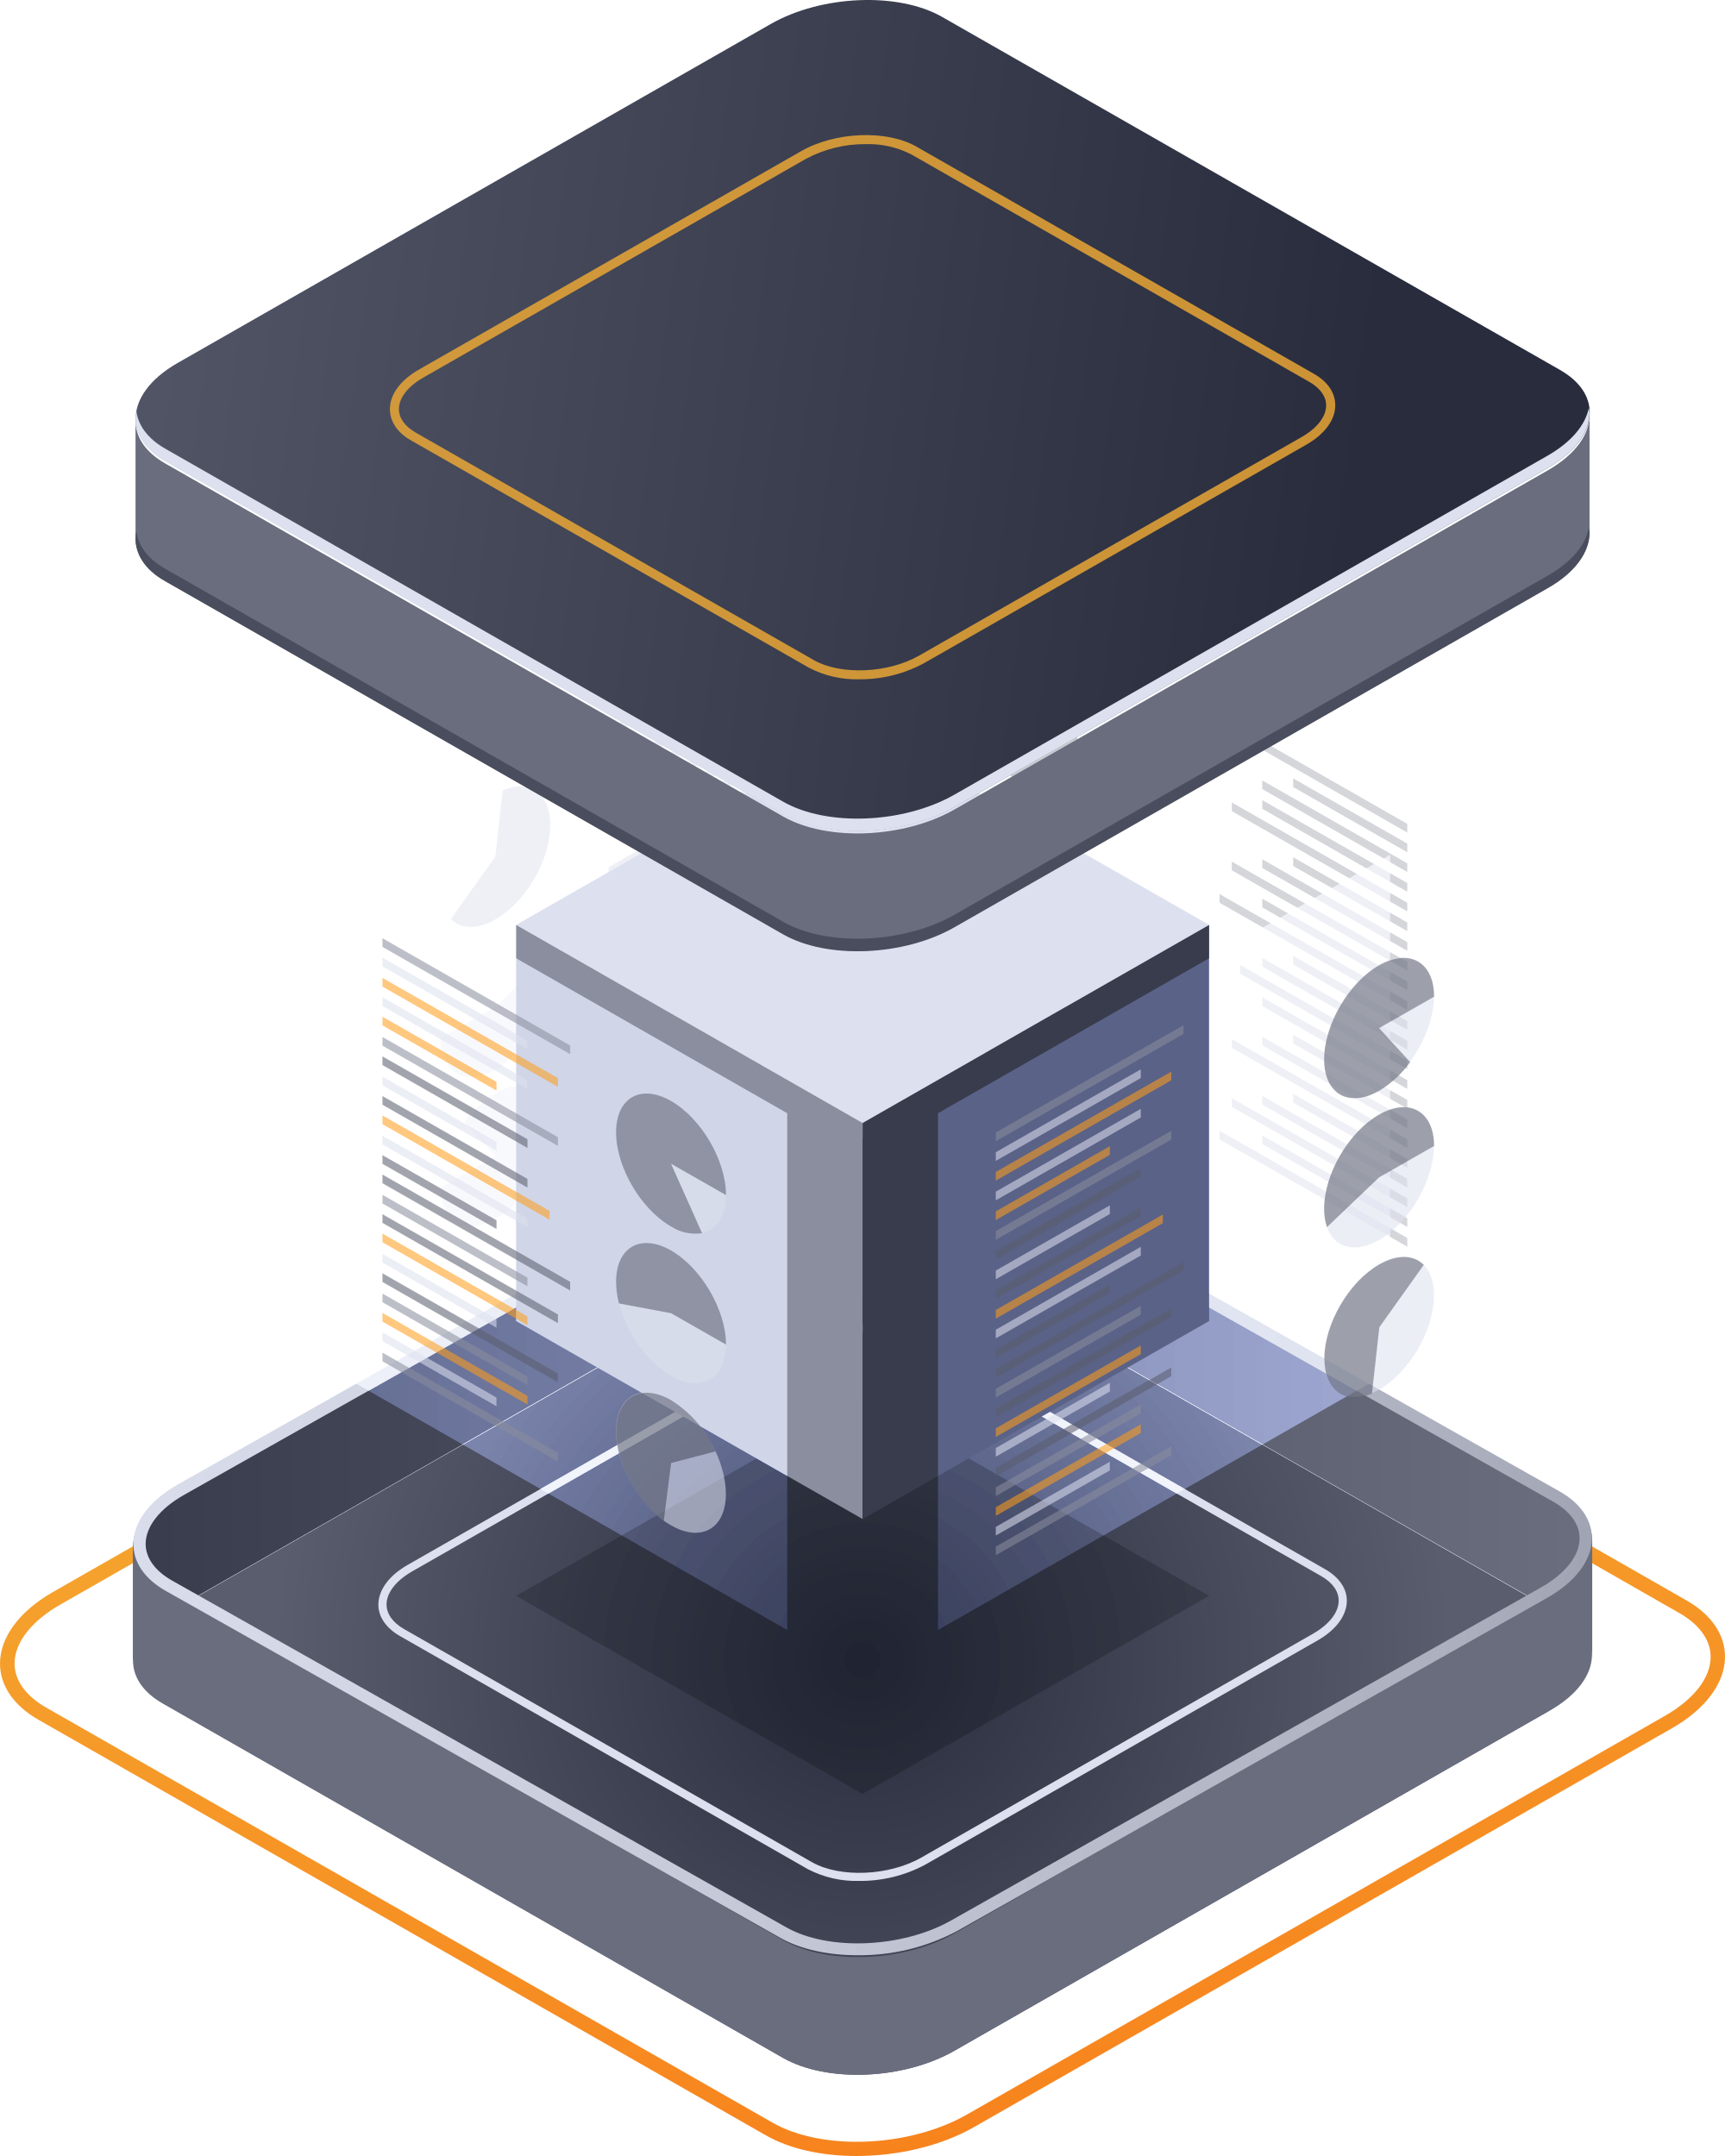
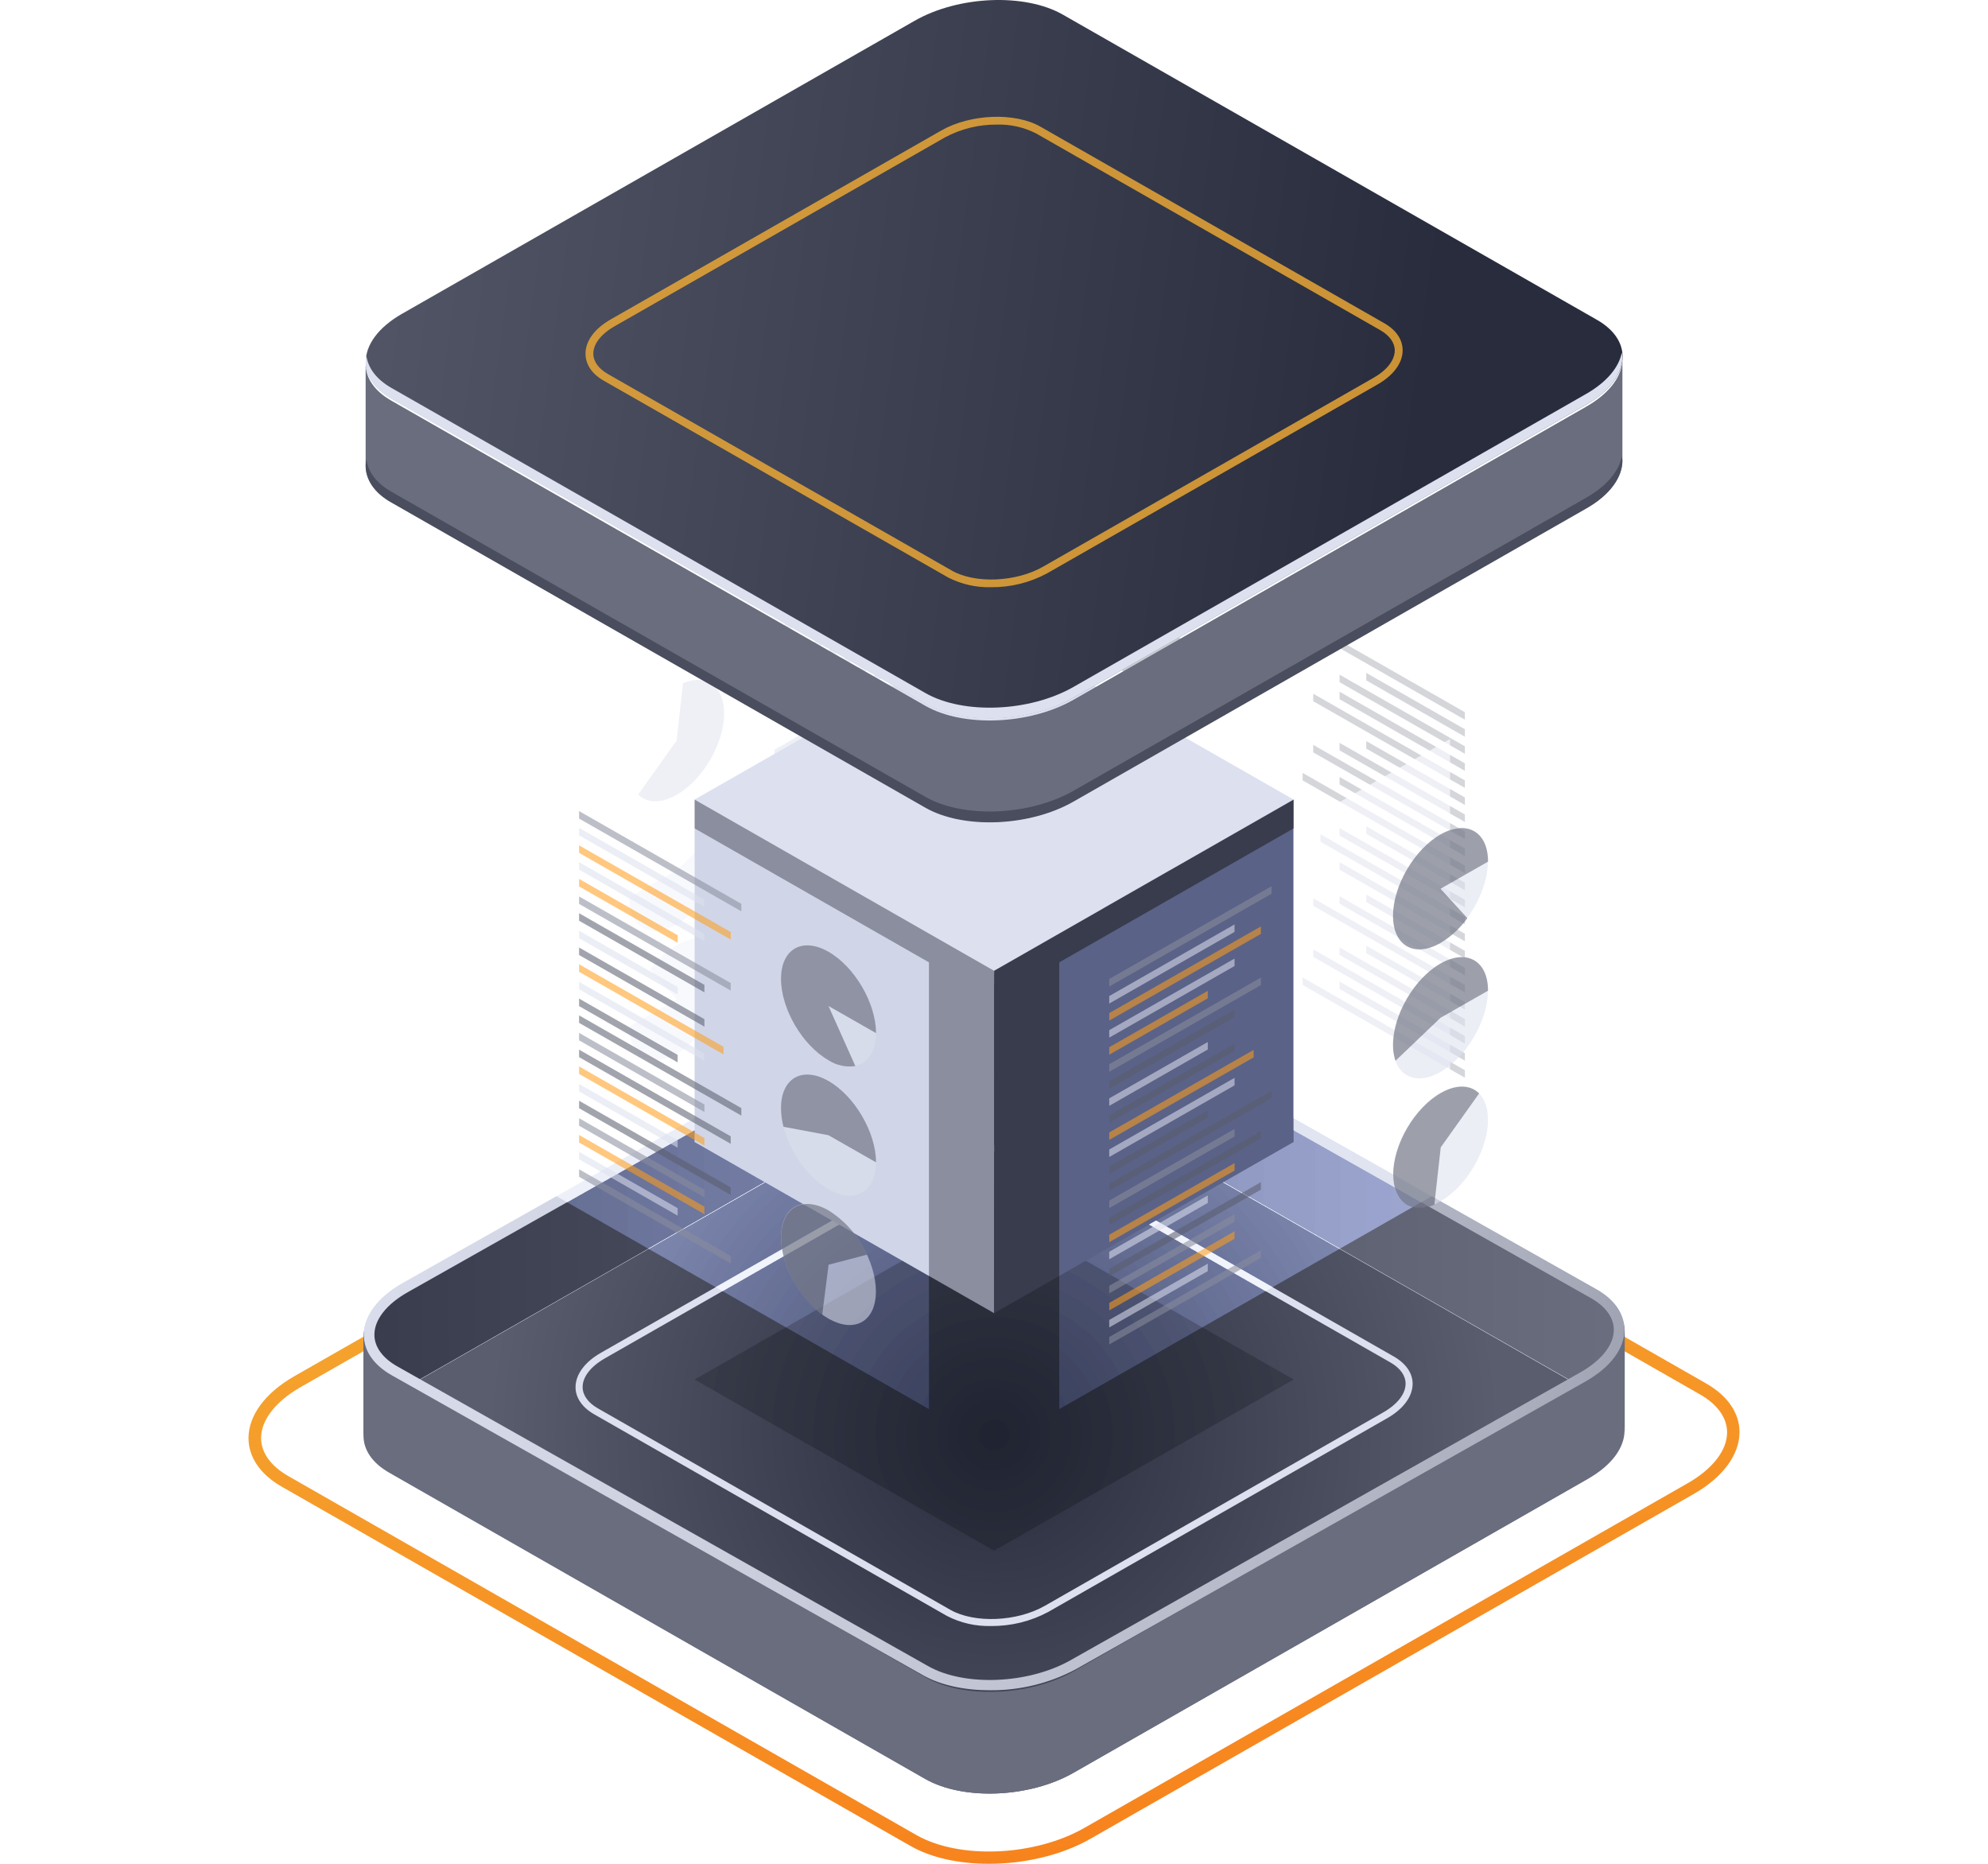
- <svg xmlns="http://www.w3.org/2000/svg" width="160" height="200" viewBox="0 0 160 200" fill="none">
+ <svg xmlns="http://www.w3.org/2000/svg" width="160" height="150" viewBox="0 0 160 200" fill="none">
  <path d="M72.647 190.891L15.413 158.169C11.342 155.845 11.851 151.781 16.554 149.094L71.501 117.686C76.204 115.004 83.308 114.708 87.379 117.036L144.613 149.749C148.679 152.077 148.17 156.136 143.472 158.823L88.52 190.232C83.822 192.928 76.714 193.219 72.647 190.891Z" fill="url(#paint0_radial_59_171516)" />
  <path d="M79.695 174.483C78.046 174.53 76.411 174.158 74.948 173.401L37.104 151.771C35.81 151.029 35.095 149.991 35.095 148.861C35.095 147.503 36.075 146.145 37.858 145.141L74.194 124.373C77.403 122.54 82.282 122.346 85.07 123.942L122.919 145.572C124.212 146.315 124.923 147.357 124.923 148.482C124.923 149.845 123.943 151.198 122.165 152.202L85.829 172.97C83.947 173.981 81.837 174.502 79.695 174.483ZM75.326 172.752C77.912 174.207 82.449 174.032 85.447 172.32L121.787 151.552C123.296 150.684 124.168 149.569 124.168 148.482C124.168 147.609 123.59 146.799 122.542 146.203L84.692 124.567C82.111 123.112 77.569 123.287 74.571 124.999L38.236 145.766C36.722 146.635 35.855 147.755 35.855 148.836C35.855 149.709 36.433 150.519 37.481 151.121L75.326 172.752Z" fill="#DCE0EF" />
  <path d="M79.451 200C76.282 200 73.254 199.365 70.996 198.06L3.576 159.537C1.269 158.223 0 156.365 0 154.318C0 151.893 1.793 149.468 4.899 147.689L69.629 110.693C75.341 107.424 84.037 107.08 89.009 109.927L156.429 148.46C158.731 149.774 160 151.632 160 153.683C160 156.108 158.207 158.533 155.101 160.308L90.371 197.303C87.26 199.088 83.253 200 79.451 200ZM71.672 196.915C76.272 199.544 84.355 199.2 89.695 196.149L154.43 159.168C157.124 157.626 158.668 155.633 158.668 153.702C158.668 152.151 157.639 150.705 155.772 149.638L88.353 111.101C83.753 108.477 75.665 108.816 70.325 111.872L5.595 148.848C2.9 150.39 1.352 152.383 1.352 154.318C1.352 155.87 2.386 157.311 4.252 158.383L71.672 196.915Z" fill="url(#paint1_linear_59_171516)" />
  <path d="M16.265 149.226L71.462 117.677C76.185 114.981 83.322 114.685 87.413 117.023L144.922 149.886C146.774 150.943 147.685 152.359 147.685 153.843V142.931C147.685 141.447 146.774 140.021 144.922 138.968L87.433 106.11C83.342 103.772 76.204 104.068 71.482 106.765L16.265 138.314C13.684 139.769 12.346 141.68 12.346 143.469V154.386C12.361 152.592 13.684 150.705 16.265 149.226Z" fill="url(#paint2_linear_59_171516)" />
  <path d="M143.76 147.768L88.583 179.322C83.861 182.018 76.723 182.309 72.637 179.977L15.099 147.113C13.247 146.056 12.341 144.64 12.341 143.156V154.068C12.341 155.552 13.247 156.978 15.099 158.026L72.593 190.889C76.679 193.227 83.817 192.931 88.539 190.234L143.741 158.685C146.322 157.23 147.66 155.319 147.66 153.525V142.613C147.665 144.407 146.342 146.294 143.76 147.768Z" fill="url(#paint3_linear_59_171516)" />
  <path d="M79.538 181.377C76.858 181.377 74.296 180.849 72.386 179.767L15.391 147.588C13.431 146.487 12.368 144.935 12.368 143.223C12.368 141.2 13.882 139.183 16.523 137.689L71.249 106.79C76.079 104.06 83.433 103.773 87.631 106.15L144.631 138.334C146.59 139.43 147.653 140.982 147.653 142.699C147.653 144.726 146.135 146.739 143.494 148.233L88.768 179.132C85.931 180.638 82.757 181.41 79.538 181.377ZM72.959 178.802C76.849 180.994 83.683 180.708 88.199 178.162L142.926 147.263C145.204 145.973 146.512 144.309 146.512 142.694C146.512 141.399 145.64 140.192 144.062 139.299L87.063 107.115C83.173 104.923 76.334 105.209 71.822 107.755L17.096 138.659C14.818 139.944 13.51 141.608 13.51 143.223C13.51 144.523 14.382 145.725 15.959 146.618L72.959 178.802Z" fill="url(#paint4_linear_59_171516)" />
  <g style="mix-blend-mode:overlay">
    <path d="M82.984 50.788L124.925 74.761V122.702L82.984 98.729V50.788Z" fill="#CCD0DF" />
  </g>
  <g opacity="0.5">
    <g opacity="0.75">
      <path opacity="0.75" d="M55.305 106.7L72.716 96.748V97.553L55.305 107.505V106.7Z" fill="#696D7E" />
      <path opacity="0.75" d="M59.268 102.557L72.716 94.87V95.675L59.268 103.362V102.557Z" fill="#696D7E" />
      <path opacity="0.75" d="M56.441 102.372L72.715 93.07V93.875L56.441 103.177V102.372Z" fill="#696D7E" />
      <path opacity="0.75" d="M59.268 98.956L72.716 91.269V92.074L59.268 99.761V98.956Z" fill="#696D7E" />
      <path opacity="0.75" d="M62.133 95.434L72.715 89.391V90.196L62.133 96.239V95.434Z" fill="#696D7E" />
      <path opacity="0.75" d="M59.268 89.795L72.716 82.108V82.913L59.268 90.6V89.795Z" fill="#696D7E" />
      <path opacity="0.75" d="M57.221 89.086L72.716 80.23V81.035L57.221 89.891V89.086Z" fill="#696D7E" />
      <path opacity="0.75" d="M59.268 86.115L72.716 78.427V79.233L59.268 86.92V86.115Z" fill="#696D7E" />
      <path opacity="0.75" d="M62.133 82.674L72.715 76.627V77.432L62.133 83.48V82.674Z" fill="#696D7E" />
      <path opacity="0.75" d="M56.441 96.89L72.715 87.588V88.393L56.441 97.695V96.89Z" fill="#696D7E" />
      <path opacity="0.75" d="M59.268 93.396L72.716 85.709V86.514L59.268 94.201V93.396Z" fill="#696D7E" />
      <path opacity="0.75" d="M55.305 84.701L72.716 74.749V75.554L55.305 85.506V84.701Z" fill="#696D7E" />
      <path opacity="0.75" d="M59.268 80.636L72.716 72.948V73.754L59.268 81.441V80.636Z" fill="#696D7E" />
      <path opacity="0.75" d="M56.441 80.45L72.715 71.148V71.953L56.441 81.255V80.45Z" fill="#696D7E" />
      <path opacity="0.75" d="M59.268 76.952L72.716 69.27V70.07L59.268 77.757V76.952Z" fill="#696D7E" />
      <path opacity="0.75" d="M62.133 73.514L72.715 67.466V68.272L62.133 74.32V73.514Z" fill="#696D7E" />
      <path opacity="0.75" d="M56.441 74.89L72.715 65.588V66.393L56.441 75.695V74.89Z" fill="#696D7E" />
      <path opacity="0.75" d="M59.268 69.675L72.716 61.988V62.793L59.268 70.48V69.675Z" fill="#696D7E" />
      <path opacity="0.75" d="M62.133 66.153L72.715 60.109V60.915L62.133 66.958V66.153Z" fill="#696D7E" />
      <path opacity="0.75" d="M56.441 67.606L72.715 58.309V59.109L56.441 68.411V67.606Z" fill="#696D7E" />
      <path opacity="0.75" d="M59.268 71.475L72.716 63.788V64.593L59.268 72.28V71.475Z" fill="#696D7E" />
      <path opacity="0.75" d="M62.133 89.957L72.715 83.909V84.714L62.133 90.762V89.957Z" fill="#696D7E" />
      <path opacity="0.75" d="M43.072 104.059C43.843 102.993 44.827 102.095 45.962 101.421C48.774 99.81 51.057 101.115 51.057 104.33C51.057 107.546 48.774 111.46 45.962 113.06C43.15 114.661 40.862 113.361 40.862 110.15L45.962 107.24L43.072 104.059Z" fill="#696D7E" />
      <path opacity="0.75" d="M50.783 88.766C50.967 89.315 51.056 89.891 51.047 90.469C51.047 93.684 48.764 97.598 45.952 99.199C43.14 100.799 40.852 99.499 40.852 96.289L45.952 93.379L50.783 88.766Z" fill="#696D7E" />
      <path opacity="0.75" d="M46.629 73.314C49.123 72.266 51.038 73.605 51.038 76.563C51.038 79.779 48.755 83.693 45.943 85.293C44.248 86.263 42.749 86.176 41.823 85.254L45.943 79.468L46.629 73.314Z" fill="#696D7E" />
    </g>
    <g opacity="0.75">
      <path opacity="0.75" d="M113.12 104.891L130.531 114.839V115.648L113.12 105.696V104.891Z" fill="#696D7E" />
      <path opacity="0.75" d="M117.083 105.327L130.531 113.01V113.815L117.083 106.128V105.327Z" fill="#696D7E" />
      <path opacity="0.75" d="M114.256 101.873L130.531 111.176V111.981L114.256 102.678V101.873Z" fill="#696D7E" />
      <path opacity="0.75" d="M117.083 101.666L130.531 109.353V110.158L117.083 102.471V101.666Z" fill="#696D7E" />
      <path opacity="0.75" d="M119.949 101.474L130.531 107.522V108.327L119.949 102.279V101.474Z" fill="#696D7E" />
      <path opacity="0.75" d="M117.083 92.518L130.531 100.205V101.01L117.083 93.323V92.518Z" fill="#696D7E" />
      <path opacity="0.75" d="M115.035 89.522L130.531 98.378V99.183L115.035 90.327V89.522Z" fill="#696D7E" />
      <path opacity="0.75" d="M117.083 88.862L130.531 96.55V97.355L117.083 89.668V88.862Z" fill="#696D7E" />
      <path opacity="0.75" d="M119.949 88.673L130.531 94.721V95.526L119.949 89.478V88.673Z" fill="#696D7E" />
      <path opacity="0.75" d="M114.256 96.393L130.531 105.695V106.5L114.256 97.198V96.393Z" fill="#696D7E" />
      <path opacity="0.75" d="M117.083 96.176L130.531 103.858V104.663L117.083 96.976V96.176Z" fill="#696D7E" />
      <path opacity="0.75" d="M113.12 82.939L130.531 92.891V93.696L113.12 83.744V82.939Z" fill="#696D7E" />
      <path opacity="0.75" d="M117.083 83.37L130.531 91.057V91.862L117.083 84.175V83.37Z" fill="#696D7E" />
      <path opacity="0.75" d="M114.256 79.929L130.531 89.231V90.036L114.256 80.734V79.929Z" fill="#696D7E" />
      <path opacity="0.75" d="M117.083 79.714L130.531 87.401V88.206L117.083 80.519V79.714Z" fill="#696D7E" />
      <path opacity="0.75" d="M119.949 79.526L130.531 85.574V86.379L119.949 80.331V79.526Z" fill="#696D7E" />
      <path opacity="0.75" d="M114.256 74.441L130.531 83.743V84.544L114.256 75.246V74.441Z" fill="#696D7E" />
      <path opacity="0.75" d="M117.083 72.397L130.531 80.084V80.889L117.083 73.202V72.397Z" fill="#696D7E" />
      <path opacity="0.75" d="M119.949 72.206L130.531 78.254V79.059L119.949 73.011V72.206Z" fill="#696D7E" />
      <path opacity="0.75" d="M114.256 67.124L130.531 76.426V77.231L114.256 67.929V67.124Z" fill="#696D7E" />
      <path opacity="0.75" d="M117.083 74.226L130.531 81.913V82.718L117.083 75.031V74.226Z" fill="#696D7E" />
      <path opacity="0.75" d="M119.949 95.992L130.531 102.035V102.84L119.949 96.797V95.992Z" fill="#696D7E" />
      <path opacity="0.75" d="M98.582 100.948C100.572 99.811 100.571 96.123 98.581 92.711C96.591 89.299 93.365 87.454 91.376 88.591C89.386 89.728 89.387 93.416 91.377 96.828C93.367 100.241 96.593 102.085 98.582 100.948Z" fill="#696D7E" />
      <path opacity="0.75" d="M92.1 88.343C93.106 88.192 94.132 88.415 94.981 88.969C97.793 90.579 100.076 94.493 100.076 97.699C100.076 100.904 97.793 102.219 94.981 100.609C92.169 98.999 89.881 95.085 89.881 91.879L94.981 94.789L92.1 88.343Z" fill="#696D7E" />
      <path opacity="0.75" d="M98.58 87.072C100.569 85.934 100.569 82.246 98.579 78.834C96.589 75.422 93.363 73.578 91.374 74.715C89.384 75.852 89.385 79.54 91.375 82.952C93.365 86.364 96.591 88.209 98.58 87.072Z" fill="#696D7E" />
      <path opacity="0.75" d="M99.811 81.805C99.982 82.46 100.071 83.132 100.076 83.808C100.076 87.024 97.793 88.328 94.981 86.718C92.169 85.108 89.881 81.194 89.881 77.988L94.981 80.898L99.811 81.805Z" fill="#696D7E" />
      <path opacity="0.75" d="M98.582 73.198C100.572 72.061 100.571 68.373 98.581 64.961C96.591 61.548 93.365 59.704 91.376 60.841C89.386 61.978 89.387 65.666 91.377 69.078C93.367 72.491 96.593 74.335 98.582 73.198Z" fill="#696D7E" />
      <path opacity="0.75" d="M95.657 61.602C98.15 63.407 100.066 66.937 100.066 69.905C100.066 73.121 97.783 74.425 94.971 72.815C93.152 71.673 91.718 70.02 90.851 68.067L94.971 66.991L95.657 61.602Z" fill="#696D7E" />
    </g>
  </g>
  <g style="mix-blend-mode:overlay">
    <path d="M35.807 74.761L77.747 50.788V98.729L35.807 122.702V74.761Z" fill="#CCD0DF" />
  </g>
  <g style="mix-blend-mode:multiply" opacity="0.5">
    <path d="M47.873 148.034L80.01 166.406L112.152 148.034L80.01 129.663L47.873 148.034Z" fill="#999999" />
  </g>
  <path d="M112.152 85.8L80.01 104.171L47.873 85.8L80.01 67.433L112.152 85.8Z" fill="#DCE0EF" />
  <path d="M80.01 140.913V104.17L47.873 85.799V122.542L80.01 140.913Z" fill="#8A8E9E" />
  <path d="M80.01 140.913V104.17L112.152 85.799V122.542L80.01 140.913Z" fill="#383C4D" />
  <g style="mix-blend-mode:overlay">
    <path d="M73.019 151.209L31.079 127.235V79.294L73.019 103.267V151.209Z" fill="#CCD0DF" />
  </g>
  <g style="mix-blend-mode:overlay">
    <path d="M128.941 127.235L87.001 151.209V103.267L128.941 79.294V127.235Z" fill="#CCD0DF" />
  </g>
  <path d="M72.637 75.493L15.334 42.756C13.492 41.698 12.586 40.287 12.586 38.808C12.586 37.023 13.903 35.141 16.475 33.672L71.491 2.225C76.199 -0.462 83.312 -0.758 87.388 1.57L144.706 34.322C146.553 35.379 147.454 36.79 147.454 38.27C147.454 40.054 146.136 41.936 143.564 43.41L88.549 74.853C83.826 77.53 76.708 77.821 72.637 75.493Z" fill="url(#paint5_linear_59_171516)" />
  <path d="M143.545 42.27L88.53 73.712C83.827 76.404 76.708 76.695 72.637 74.367L15.319 41.616C13.668 40.67 12.811 39.433 12.645 38.124C12.596 38.357 12.572 38.594 12.571 38.832C12.571 40.311 13.477 41.742 15.319 42.78L72.637 75.531C76.708 77.859 83.827 77.563 88.53 74.876L143.545 43.429C146.117 41.974 147.435 40.078 147.435 38.293C147.422 38.14 147.399 37.988 147.366 37.837C147.067 39.399 145.779 40.99 143.545 42.27Z" fill="#DCE0EF" />
  <path opacity="0.8" d="M79.702 63.013C78.084 63.058 76.482 62.692 75.048 61.95L38.124 40.853C36.846 40.126 36.165 39.093 36.165 37.943C36.165 36.595 37.144 35.256 38.883 34.267L74.323 14.014C77.468 12.214 82.249 12.03 84.983 13.592L121.891 34.689C123.17 35.421 123.851 36.45 123.851 37.599C123.851 38.947 122.871 40.286 121.132 41.27L85.698 61.524C83.86 62.517 81.796 63.029 79.702 63.013ZM80.314 13.369C78.366 13.352 76.446 13.826 74.734 14.746L39.3 35.004C37.83 35.838 37.002 36.91 37.002 37.953C37.002 38.782 37.556 39.553 38.56 40.131L75.474 61.228C77.972 62.654 82.376 62.469 85.272 60.806L120.711 40.553C122.181 39.718 123.004 38.642 123.004 37.604C123.004 36.774 122.45 35.998 121.446 35.426L84.537 14.329C83.234 13.659 81.781 13.329 80.314 13.369Z" fill="url(#paint6_linear_59_171516)" />
  <path d="M143.545 43.644L88.53 75.091C83.827 77.778 76.708 78.069 72.637 75.741L15.319 42.989C13.477 41.937 12.571 40.525 12.571 39.046V49.925C12.571 51.404 13.477 52.835 15.319 53.868L72.637 86.619C76.708 88.947 83.827 88.656 88.53 85.965L143.545 54.522C146.117 53.067 147.435 51.166 147.435 49.381V38.508C147.435 40.312 146.117 42.174 143.545 43.644Z" fill="url(#paint7_linear_59_171516)" />
  <path d="M143.545 53.411L88.53 84.858C83.827 87.545 76.708 87.836 72.637 85.508L15.319 52.756C13.668 51.815 12.811 50.579 12.645 49.269C12.596 49.502 12.571 49.739 12.571 49.977C12.571 51.456 13.477 52.887 15.319 53.92L72.637 86.672C76.708 89 83.827 88.709 88.53 86.017L143.545 54.575C146.117 53.12 147.435 51.219 147.435 49.434C147.421 49.281 147.399 49.129 147.366 48.978C147.067 50.55 145.779 52.136 143.545 53.411Z" fill="#494D5D" />
  <g opacity="0.75">
    <path opacity="0.75" d="M109.776 95.909L92.365 105.861V105.056L109.776 95.104V95.909Z" fill="#8A8E9E" />
    <path opacity="0.75" d="M105.813 100.003L92.365 107.69V106.885L105.813 99.197V100.003Z" fill="#DCE0EF" />
    <path opacity="0.75" d="M108.64 100.216L92.365 109.518V108.713L108.64 99.411V100.216Z" fill="#FF9C1A" />
    <path opacity="0.75" d="M105.813 103.661L92.365 111.348V110.543L105.813 102.861V103.661Z" fill="#DCE0EF" />
    <path opacity="0.75" d="M102.942 107.13L92.365 113.178V112.373L102.942 106.325V107.13Z" fill="#FF9C1A" />
    <path opacity="0.75" d="M105.813 112.805L92.365 120.492V119.687L105.813 112V112.805Z" fill="#595D6E" />
    <path opacity="0.75" d="M107.861 113.466L92.365 122.322V121.517L107.861 112.661V113.466Z" fill="#FF9C1A" />
    <path opacity="0.75" d="M105.813 116.467L92.365 124.154V123.349L105.813 115.661V116.467Z" fill="#DCE0EF" />
    <path opacity="0.75" d="M102.942 119.936L92.365 125.984V125.179L102.942 119.131V119.936Z" fill="#595D6E" />
    <path opacity="0.75" d="M108.64 105.706L92.365 115.008V114.203L108.64 104.901V105.706Z" fill="#8A8E9E" />
    <path opacity="0.75" d="M105.813 109.148L92.365 116.835V116.03L105.813 108.343V109.148Z" fill="#595D6E" />
    <path opacity="0.75" d="M109.776 117.857L92.365 127.809V127.004L109.776 117.052V117.857Z" fill="#595D6E" />
    <path opacity="0.75" d="M105.813 121.951L92.365 129.638V128.833L105.813 121.146V121.951Z" fill="#8A8E9E" />
    <path opacity="0.75" d="M108.64 122.166L92.365 131.468V130.663L108.64 121.361V122.166Z" fill="#595D6E" />
    <path opacity="0.75" d="M105.813 125.613L92.365 133.296V132.496L105.813 124.808V125.613Z" fill="#FF9C1A" />
    <path opacity="0.75" d="M102.942 129.081L92.365 135.129V134.324L102.942 128.276V129.081Z" fill="#DCE0EF" />
    <path opacity="0.75" d="M108.64 127.659L92.365 136.961V136.156L108.64 126.854V127.659Z" fill="#595D6E" />
    <path opacity="0.75" d="M105.813 132.931L92.365 140.619V139.814L105.813 132.126V132.931Z" fill="#FF9C1A" />
    <path opacity="0.75" d="M102.942 136.401L92.365 142.444V141.639L102.942 135.596V136.401Z" fill="#DCE0EF" />
    <path opacity="0.75" d="M108.64 134.976L92.365 144.273V143.473L108.64 134.171V134.976Z" fill="#8A8E9E" />
    <path opacity="0.75" d="M105.813 131.098L92.365 138.785V137.98L105.813 130.293V131.098Z" fill="#8A8E9E" />
    <path opacity="0.75" d="M102.942 112.619L92.365 118.667V117.862L102.942 111.814V112.619Z" fill="#DCE0EF" />
    <path opacity="0.75" d="M131.513 97.393C133.503 93.981 133.504 90.293 131.514 89.156C129.525 88.019 126.299 89.863 124.309 93.275C122.319 96.688 122.319 100.375 124.308 101.512C126.297 102.65 129.523 100.805 131.513 97.393Z" fill="#DCE0EF" />
    <path opacity="0.75" d="M130.797 98.523C130.031 99.597 129.051 100.505 127.916 101.19C125.104 102.795 122.821 101.491 122.821 98.28C122.821 95.07 125.104 91.151 127.916 89.55C130.728 87.95 133.016 89.245 133.016 92.46L127.916 95.37L130.797 98.523Z" fill="#595D6E" />
    <path opacity="0.75" d="M131.511 111.265C133.501 107.852 133.502 104.164 131.512 103.027C129.523 101.89 126.297 103.735 124.307 107.147C122.317 110.559 122.317 114.247 124.306 115.384C126.295 116.521 129.521 114.677 131.511 111.265Z" fill="#DCE0EF" />
    <path opacity="0.75" d="M123.084 113.83C122.9 113.282 122.811 112.706 122.82 112.128C122.82 108.908 125.103 104.998 127.915 103.398C130.727 101.797 133.014 103.092 133.014 106.308L127.915 109.218L123.084 113.83Z" fill="#595D6E" />
    <path opacity="0.75" d="M131.517 125.144C133.507 121.731 133.507 118.043 131.518 116.906C129.528 115.769 126.303 117.614 124.313 121.026C122.323 124.438 122.322 128.126 124.311 129.263C126.301 130.4 129.527 128.556 131.517 125.144Z" fill="#DCE0EF" />
    <path opacity="0.75" d="M127.254 129.276C124.76 130.324 122.844 128.98 122.844 126.027C122.844 122.811 125.127 118.897 127.939 117.297C129.634 116.327 131.134 116.414 132.059 117.335L127.939 123.121L127.254 129.276Z" fill="#595D6E" />
  </g>
  <g opacity="0.75">
    <path opacity="0.75" d="M52.886 97.792L35.475 87.84V87.035L52.886 96.987V97.792Z" fill="#8A8E9E" />
    <path opacity="0.75" d="M48.923 97.327L35.475 89.64V88.835L48.923 96.522V97.327Z" fill="#DCE0EF" />
    <path opacity="0.75" d="M51.749 100.82L35.475 91.518V90.713L51.749 100.015V100.82Z" fill="#FF9C1A" />
    <path opacity="0.75" d="M48.923 101.006L35.475 93.319V92.514L48.923 100.201V101.006Z" fill="#DCE0EF" />
    <path opacity="0.75" d="M46.052 101.167L35.475 95.119V94.314L46.052 100.361V101.167Z" fill="#FF9C1A" />
    <path opacity="0.75" d="M48.923 110.167L35.475 102.48V101.675L48.923 109.362V110.167Z" fill="#595D6E" />
    <path opacity="0.75" d="M50.971 113.141L35.475 104.28V103.475L50.971 112.331V113.141Z" fill="#FF9C1A" />
    <path opacity="0.75" d="M48.923 113.843L35.475 106.156V105.356L48.923 113.038V113.843Z" fill="#DCE0EF" />
    <path opacity="0.75" d="M46.052 114.004L35.475 107.961V107.156L46.052 113.199V114.004Z" fill="#595D6E" />
    <path opacity="0.75" d="M51.749 106.297L35.475 97V96.195L51.749 105.492V106.297Z" fill="#8A8E9E" />
    <path opacity="0.75" d="M48.923 106.488L35.475 98.801V97.996L48.923 105.683V106.488Z" fill="#595D6E" />
    <path opacity="0.75" d="M52.886 119.713L35.475 109.761V108.956L52.886 118.908V119.713Z" fill="#595D6E" />
    <path opacity="0.75" d="M48.923 119.326L35.475 111.639V110.834L48.923 118.521V119.326Z" fill="#8A8E9E" />
    <path opacity="0.75" d="M51.749 122.742L35.475 113.44V112.635L51.749 121.937V122.742Z" fill="#595D6E" />
    <path opacity="0.75" d="M48.923 122.927L35.475 115.24V114.435L48.923 122.122V122.927Z" fill="#FF9C1A" />
    <path opacity="0.75" d="M46.052 123.164L35.475 117.116V116.316L46.052 122.359V123.164Z" fill="#DCE0EF" />
    <path opacity="0.75" d="M51.749 128.224L35.475 118.922V118.117L51.749 127.419V128.224Z" fill="#595D6E" />
    <path opacity="0.75" d="M48.923 130.287L35.475 122.6V121.795L48.923 129.482V130.287Z" fill="#FF9C1A" />
    <path opacity="0.75" d="M46.052 130.449L35.475 124.401V123.596L46.052 129.644V130.449Z" fill="#DCE0EF" />
    <path opacity="0.75" d="M51.749 135.581L35.475 126.279V125.474L51.749 134.776V135.581Z" fill="#8A8E9E" />
    <path opacity="0.75" d="M48.923 128.487L35.475 120.8V119.995L48.923 127.682V128.487Z" fill="#8A8E9E" />
    <path opacity="0.75" d="M46.052 106.727L35.475 100.679V99.874L46.052 105.922V106.727Z" fill="#DCE0EF" />
    <path opacity="0.75" d="M65.841 114.109C67.83 112.972 67.829 109.284 65.839 105.871C63.849 102.459 60.623 100.615 58.634 101.752C56.645 102.889 56.645 106.577 58.635 109.989C60.625 113.401 63.851 115.246 65.841 114.109Z" fill="#DCE0EF" />
    <path opacity="0.75" d="M65.12 114.395C64.114 114.547 63.088 114.324 62.239 113.77C59.427 112.16 57.144 108.246 57.144 105.04C57.144 101.834 59.427 100.52 62.239 102.13C65.051 103.74 67.339 107.654 67.339 110.86L62.239 107.95L65.12 114.395Z" fill="#595D6E" />
    <path opacity="0.75" d="M65.841 127.978C67.83 126.841 67.829 123.153 65.839 119.741C63.849 116.329 60.623 114.484 58.634 115.621C56.645 116.758 56.645 120.446 58.635 123.858C60.625 127.271 63.851 129.115 65.841 127.978Z" fill="#DCE0EF" />
    <path opacity="0.75" d="M57.408 120.911C57.239 120.257 57.15 119.584 57.144 118.908C57.144 115.688 59.427 114.388 62.239 115.998C65.051 117.608 67.339 121.522 67.339 124.728L62.239 121.818L57.408 120.911Z" fill="#595D6E" />
    <path opacity="0.75" d="M65.837 141.851C67.826 140.714 67.826 137.026 65.836 133.614C63.846 130.201 60.62 128.357 58.631 129.494C56.642 130.631 56.642 134.319 58.632 137.731C60.622 141.143 63.848 142.988 65.837 141.851Z" fill="#DCE0EF" />
    <path opacity="0.75" d="M61.563 141.094C59.069 139.29 57.154 135.759 57.154 132.796C57.154 129.58 59.437 128.275 62.249 129.886C64.066 131.031 65.499 132.683 66.369 134.634L62.249 135.715L61.563 141.094Z" fill="#595D6E" />
  </g>
  <defs>
    <radialGradient id="paint0_radial_59_171516" cx="0" cy="0" r="1" gradientUnits="userSpaceOnUse" gradientTransform="translate(80.0106 153.969) scale(54.986 54.4357)">
      <stop stop-color="#282C3D" />
      <stop offset="0.99" stop-color="#595D6E" />
    </radialGradient>
    <linearGradient id="paint1_linear_59_171516" x1="72.799" y1="108.918" x2="86.941" y2="199.122" gradientUnits="userSpaceOnUse">
      <stop stop-color="#F4AD33" />
      <stop offset="0.7" stop-color="#F69124" />
      <stop offset="1" stop-color="#F7831D" />
    </linearGradient>
    <linearGradient id="paint2_linear_59_171516" x1="147.66" y1="129.458" x2="-31.788" y2="129.458" gradientUnits="userSpaceOnUse">
      <stop offset="0.01" stop-color="#696D7E" />
      <stop offset="1" stop-color="#282C3D" />
    </linearGradient>
    <linearGradient id="paint3_linear_59_171516" x1="129027" y1="34009.2" x2="178594" y2="34009.2" gradientUnits="userSpaceOnUse">
      <stop offset="0.01" stop-color="#696D7E" />
      <stop offset="1" stop-color="#282C3D" />
    </linearGradient>
    <linearGradient id="paint4_linear_59_171516" x1="3.261" y1="138.184" x2="231.892" y2="152.696" gradientUnits="userSpaceOnUse">
      <stop stop-color="#DCE0EF" />
      <stop offset="0.35" stop-color="#C0C4D3" />
      <stop offset="0.58" stop-color="#ABAFBE" />
      <stop offset="1" stop-color="#494D5D" />
    </linearGradient>
    <linearGradient id="paint5_linear_59_171516" x1="-10.983" y1="26.397" x2="125.991" y2="45.026" gradientUnits="userSpaceOnUse">
      <stop offset="0.01" stop-color="#595D6E" />
      <stop offset="1" stop-color="#282C3D" />
    </linearGradient>
    <linearGradient id="paint6_linear_59_171516" x1="87896.3" y1="20801" x2="103596" y2="20801" gradientUnits="userSpaceOnUse">
      <stop stop-color="#F4AD33" />
      <stop offset="0.7" stop-color="#F69124" />
      <stop offset="1" stop-color="#F7831D" />
    </linearGradient>
    <linearGradient id="paint7_linear_59_171516" x1="128655" y1="23116.3" x2="177891" y2="23116.3" gradientUnits="userSpaceOnUse">
      <stop offset="0.01" stop-color="#696D7E" />
      <stop offset="1" stop-color="#282C3D" />
    </linearGradient>
  </defs>
</svg>
